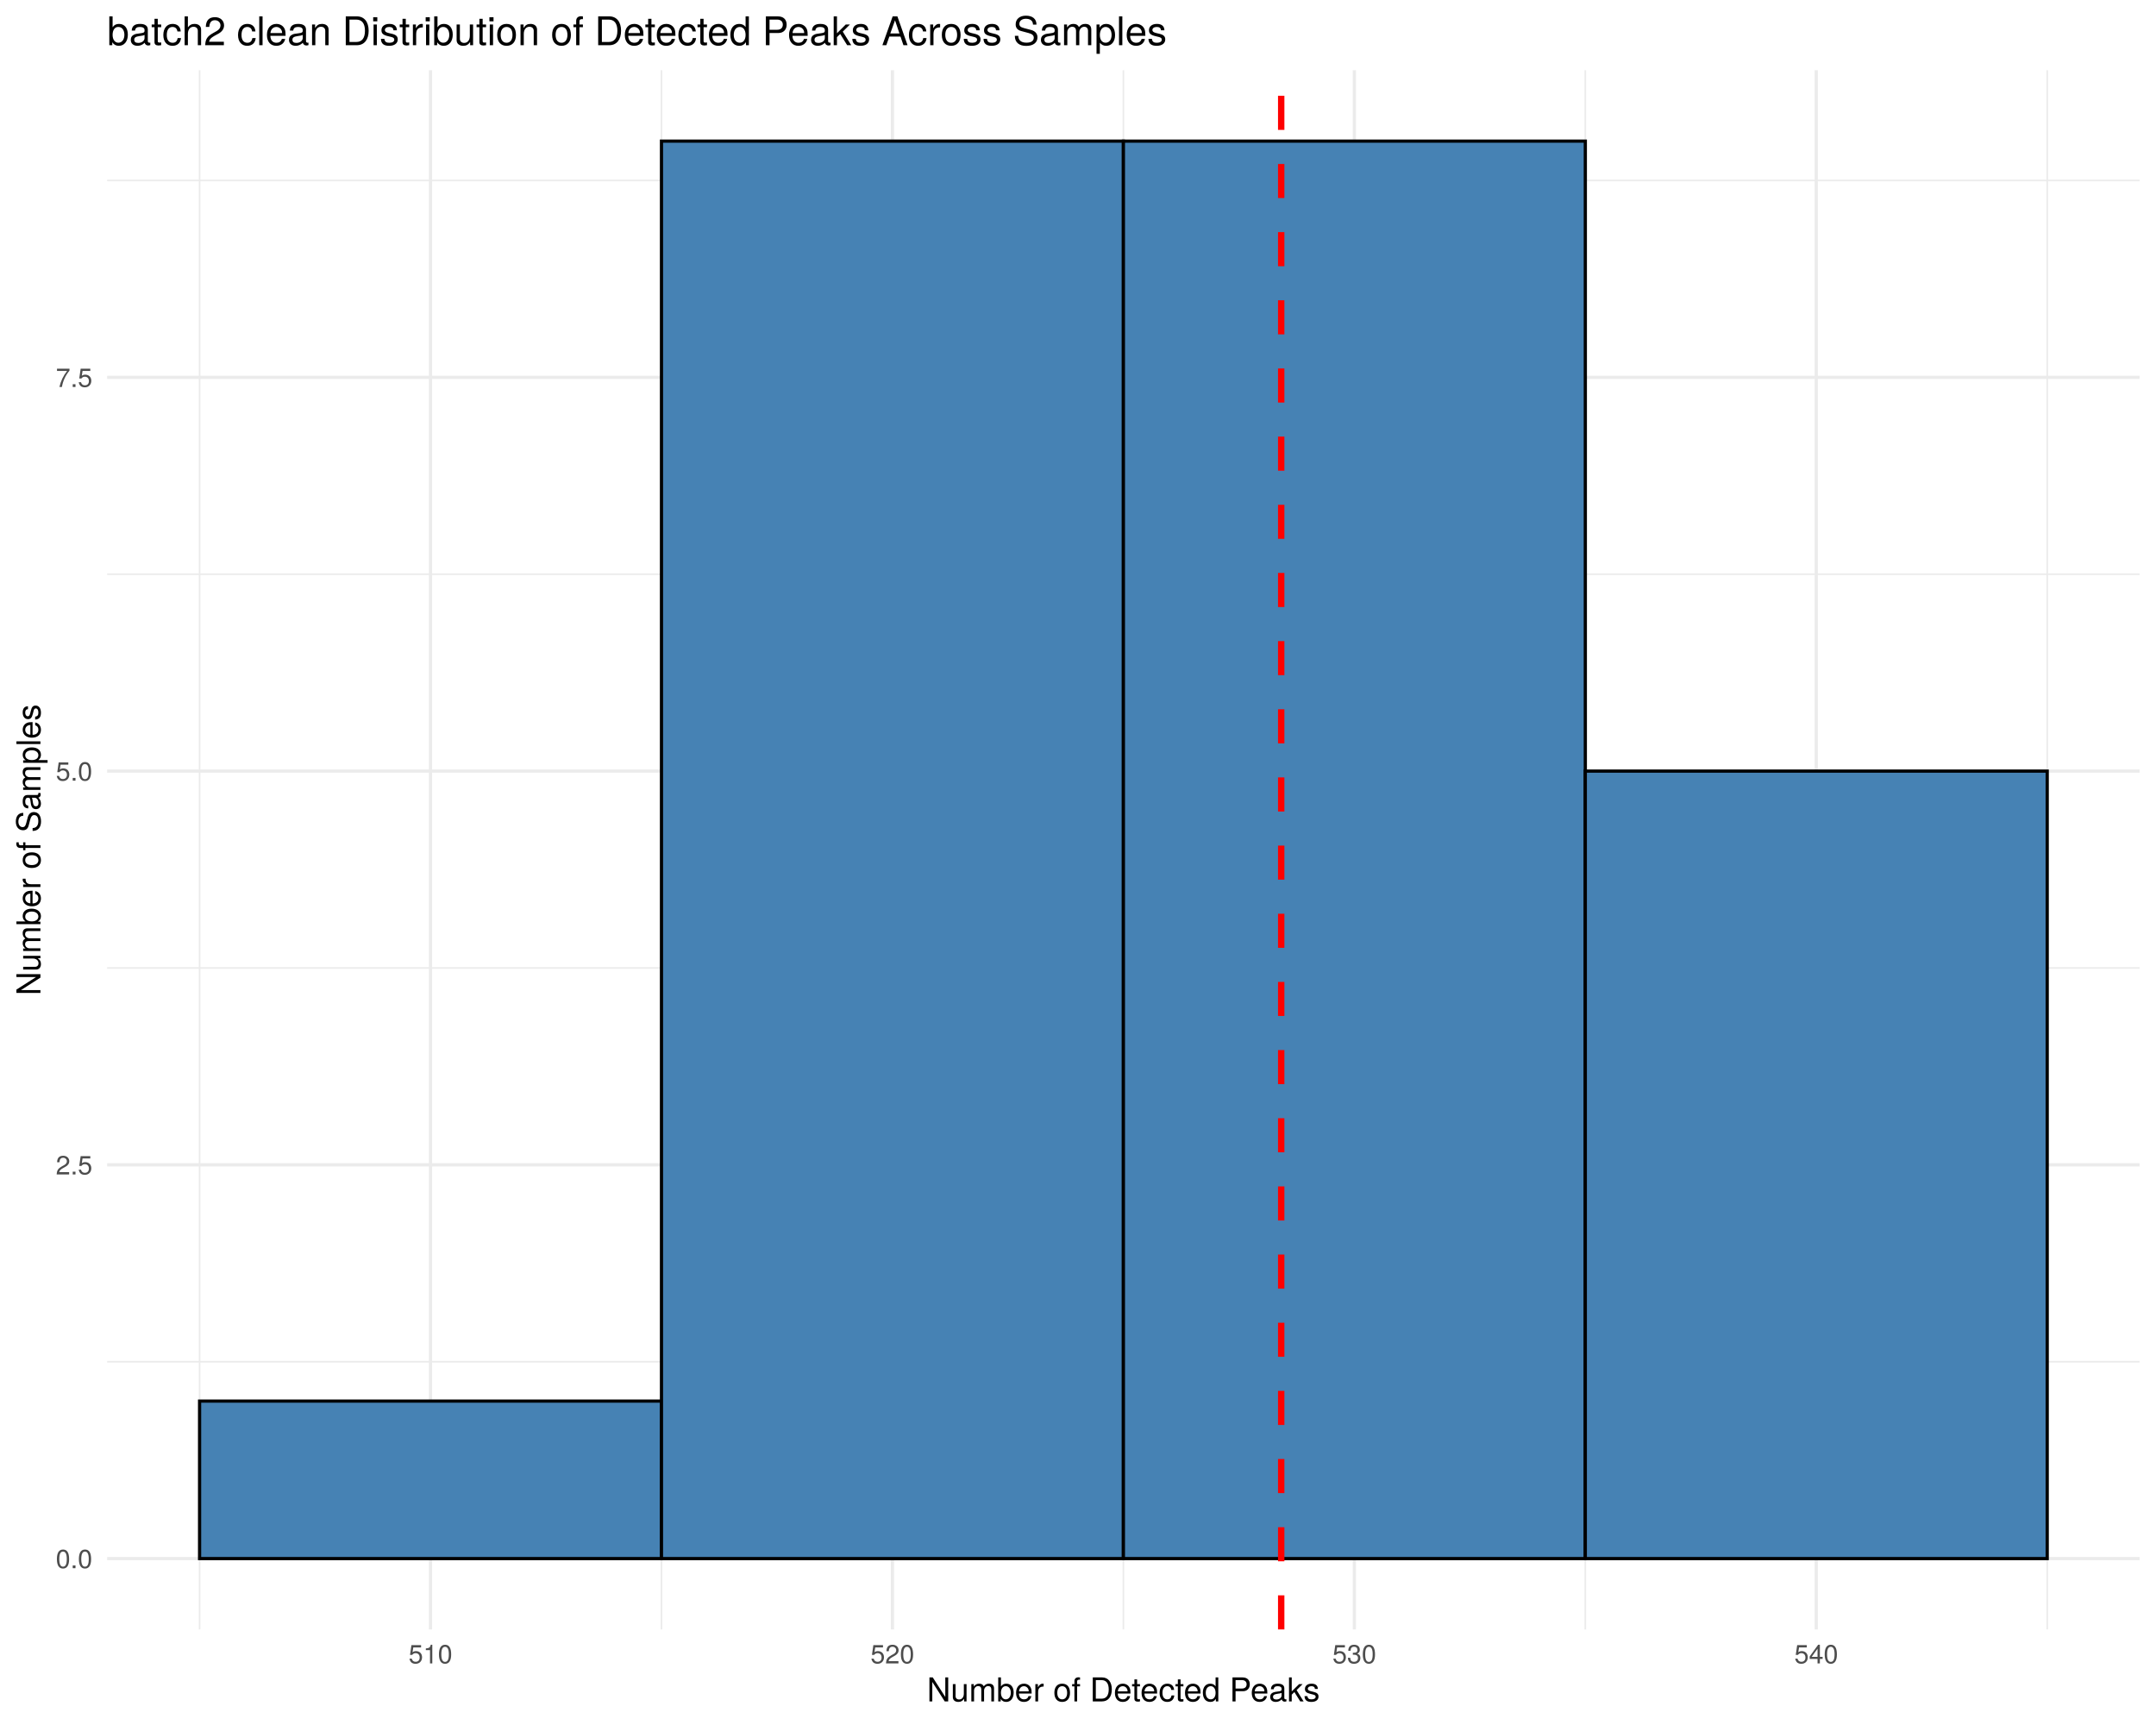
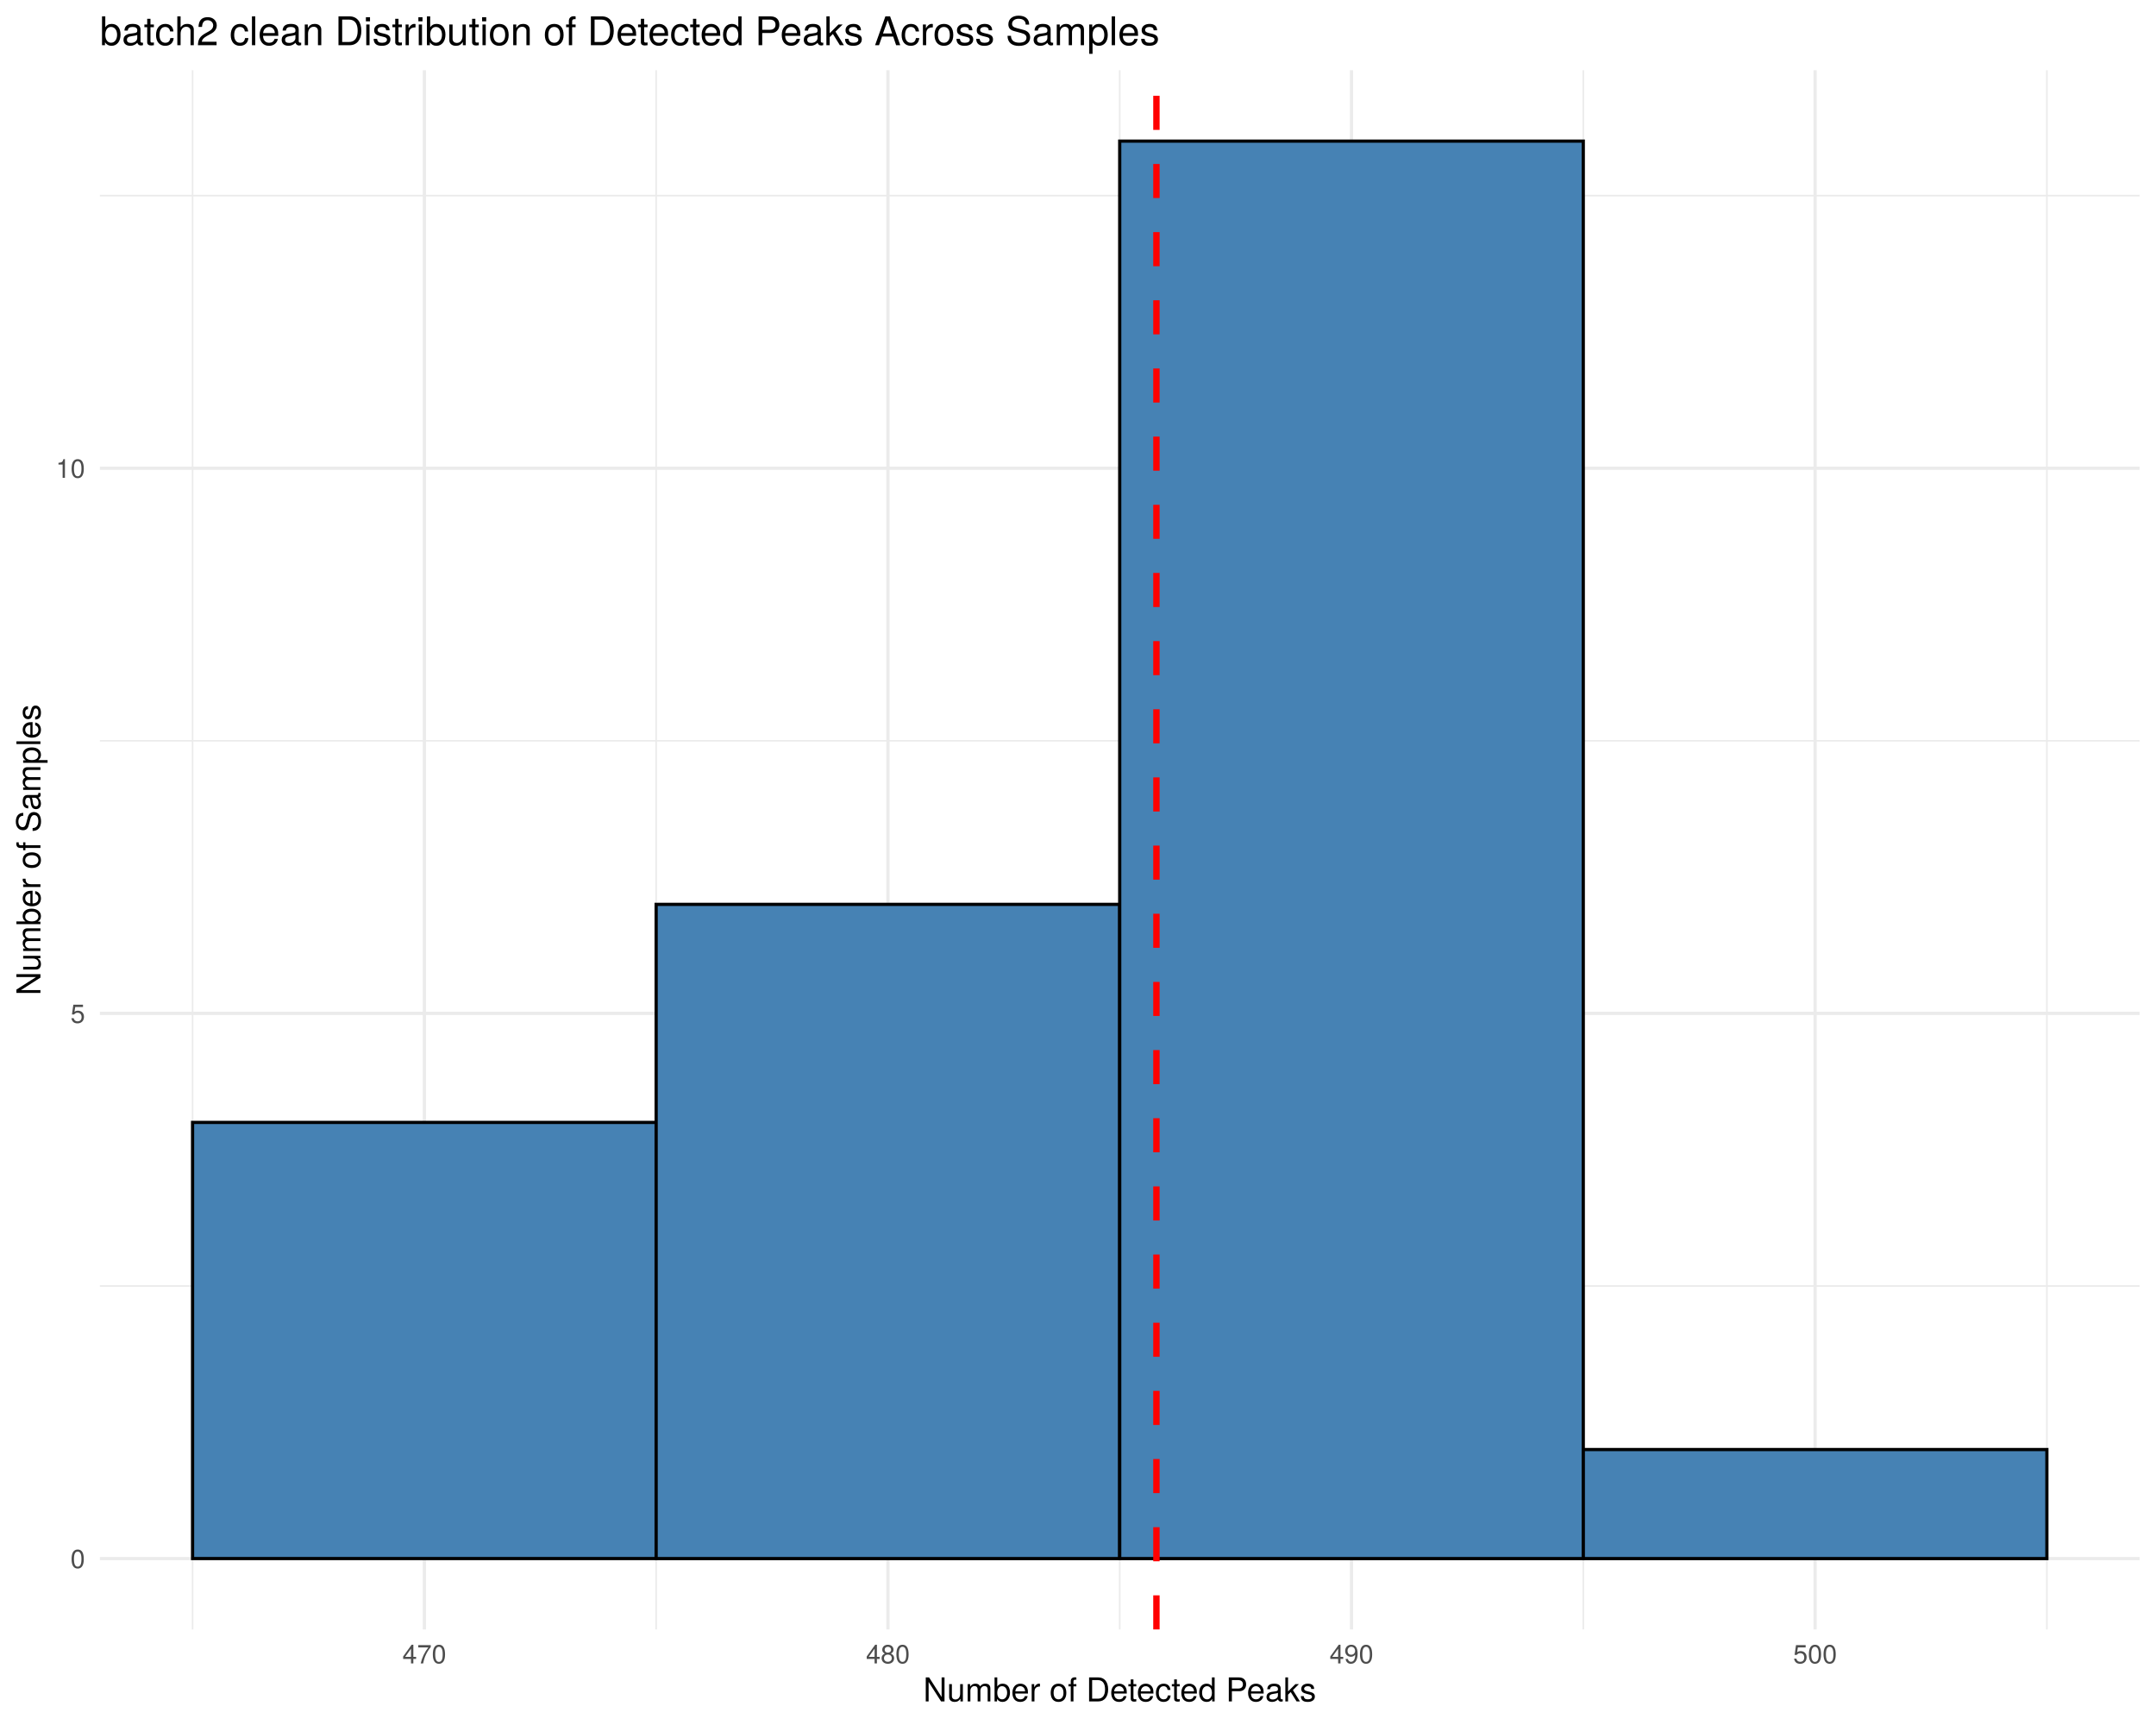
<svg xmlns="http://www.w3.org/2000/svg" class="svglite" width="720.00pt" height="576.00pt" viewBox="0 0 720.00 576.00">
  <defs>
    <style type="text/css">
    .svglite line, .svglite polyline, .svglite polygon, .svglite path, .svglite rect, .svglite circle {
      fill: none;
      stroke: #000000;
      stroke-linecap: round;
      stroke-linejoin: round;
      stroke-miterlimit: 10.00;
    }
    .svglite text {
      white-space: pre;
    }
  </style>
  </defs>
  <rect width="100%" height="100%" style="stroke: none; fill: none;" />
  <defs>
    <clipPath id="cpMC4wMHw3MjAuMDB8MC4wMHw1NzYuMDA=">
      <rect x="0.00" y="0.00" width="720.00" height="576.00" />
    </clipPath>
  </defs>
  <g clip-path="url(#cpMC4wMHw3MjAuMDB8MC4wMHw1NzYuMDA=)">
</g>
  <defs>
-     <clipPath id="cpMzUuNzl8NzE0LjUyfDIzLjQ1fDU0NC4wOQ==">
-       <rect x="35.79" y="23.45" width="678.73" height="520.64" />
+     <clipPath id="cpMzMuMzV8NzE0LjUyfDIzLjQ1fDU0NC4wOQ==">
+       <rect x="33.35" y="23.45" width="681.17" height="520.64" />
    </clipPath>
  </defs>
-   <g clip-path="url(#cpMzUuNzl8NzE0LjUyfDIzLjQ1fDU0NC4wOQ==)">
-     <polyline points="35.79,454.69 714.52,454.69 " style="stroke-width: 0.53; stroke: #EBEBEB; stroke-linecap: butt;" />
-     <polyline points="35.79,323.21 714.52,323.21 " style="stroke-width: 0.53; stroke: #EBEBEB; stroke-linecap: butt;" />
-     <polyline points="35.79,191.74 714.52,191.74 " style="stroke-width: 0.53; stroke: #EBEBEB; stroke-linecap: butt;" />
-     <polyline points="35.79,60.26 714.52,60.26 " style="stroke-width: 0.53; stroke: #EBEBEB; stroke-linecap: butt;" />
-     <polyline points="66.65,544.09 66.65,23.45 " style="stroke-width: 0.53; stroke: #EBEBEB; stroke-linecap: butt;" />
-     <polyline points="220.90,544.09 220.90,23.45 " style="stroke-width: 0.53; stroke: #EBEBEB; stroke-linecap: butt;" />
-     <polyline points="375.16,544.09 375.16,23.45 " style="stroke-width: 0.53; stroke: #EBEBEB; stroke-linecap: butt;" />
-     <polyline points="529.41,544.09 529.41,23.45 " style="stroke-width: 0.53; stroke: #EBEBEB; stroke-linecap: butt;" />
-     <polyline points="683.67,544.09 683.67,23.45 " style="stroke-width: 0.53; stroke: #EBEBEB; stroke-linecap: butt;" />
-     <polyline points="35.79,520.43 714.52,520.43 " style="stroke-width: 1.07; stroke: #EBEBEB; stroke-linecap: butt;" />
-     <polyline points="35.79,388.95 714.52,388.95 " style="stroke-width: 1.07; stroke: #EBEBEB; stroke-linecap: butt;" />
-     <polyline points="35.79,257.48 714.52,257.48 " style="stroke-width: 1.07; stroke: #EBEBEB; stroke-linecap: butt;" />
-     <polyline points="35.79,126.00 714.52,126.00 " style="stroke-width: 1.07; stroke: #EBEBEB; stroke-linecap: butt;" />
-     <polyline points="143.77,544.09 143.77,23.45 " style="stroke-width: 1.07; stroke: #EBEBEB; stroke-linecap: butt;" />
-     <polyline points="298.03,544.09 298.03,23.45 " style="stroke-width: 1.07; stroke: #EBEBEB; stroke-linecap: butt;" />
-     <polyline points="452.29,544.09 452.29,23.45 " style="stroke-width: 1.07; stroke: #EBEBEB; stroke-linecap: butt;" />
-     <polyline points="606.54,544.09 606.54,23.45 " style="stroke-width: 1.07; stroke: #EBEBEB; stroke-linecap: butt;" />
-     <rect x="66.65" y="467.84" width="154.26" height="52.59" style="stroke-width: 1.07; stroke-linecap: butt; stroke-linejoin: miter; fill: #4682B4;" />
-     <rect x="220.90" y="47.12" width="154.26" height="473.31" style="stroke-width: 1.07; stroke-linecap: butt; stroke-linejoin: miter; fill: #4682B4;" />
-     <rect x="375.16" y="47.12" width="154.26" height="473.31" style="stroke-width: 1.07; stroke-linecap: butt; stroke-linejoin: miter; fill: #4682B4;" />
-     <rect x="529.41" y="257.48" width="154.26" height="262.95" style="stroke-width: 1.07; stroke-linecap: butt; stroke-linejoin: miter; fill: #4682B4;" />
-     <line x1="427.86" y1="544.09" x2="427.86" y2="23.45" style="stroke-width: 2.13; stroke: #FF0000; stroke-dasharray: 11.38,11.38; stroke-linecap: butt;" />
+   <g clip-path="url(#cpMzMuMzV8NzE0LjUyfDIzLjQ1fDU0NC4wOQ==)">
+     <polyline points="33.35,429.41 714.52,429.41 " style="stroke-width: 0.53; stroke: #EBEBEB; stroke-linecap: butt;" />
+     <polyline points="33.35,247.36 714.52,247.36 " style="stroke-width: 0.53; stroke: #EBEBEB; stroke-linecap: butt;" />
+     <polyline points="33.35,65.32 714.52,65.32 " style="stroke-width: 0.53; stroke: #EBEBEB; stroke-linecap: butt;" />
+     <polyline points="64.31,544.09 64.31,23.45 " style="stroke-width: 0.53; stroke: #EBEBEB; stroke-linecap: butt;" />
+     <polyline points="219.12,544.09 219.12,23.45 " style="stroke-width: 0.53; stroke: #EBEBEB; stroke-linecap: butt;" />
+     <polyline points="373.93,544.09 373.93,23.45 " style="stroke-width: 0.53; stroke: #EBEBEB; stroke-linecap: butt;" />
+     <polyline points="528.75,544.09 528.75,23.45 " style="stroke-width: 0.53; stroke: #EBEBEB; stroke-linecap: butt;" />
+     <polyline points="683.56,544.09 683.56,23.45 " style="stroke-width: 0.53; stroke: #EBEBEB; stroke-linecap: butt;" />
+     <polyline points="33.35,520.43 714.52,520.43 " style="stroke-width: 1.07; stroke: #EBEBEB; stroke-linecap: butt;" />
+     <polyline points="33.35,338.38 714.52,338.38 " style="stroke-width: 1.07; stroke: #EBEBEB; stroke-linecap: butt;" />
+     <polyline points="33.35,156.34 714.52,156.34 " style="stroke-width: 1.07; stroke: #EBEBEB; stroke-linecap: butt;" />
+     <polyline points="141.72,544.09 141.72,23.45 " style="stroke-width: 1.07; stroke: #EBEBEB; stroke-linecap: butt;" />
+     <polyline points="296.53,544.09 296.53,23.45 " style="stroke-width: 1.07; stroke: #EBEBEB; stroke-linecap: butt;" />
+     <polyline points="451.34,544.09 451.34,23.45 " style="stroke-width: 1.07; stroke: #EBEBEB; stroke-linecap: butt;" />
+     <polyline points="606.15,544.09 606.15,23.45 " style="stroke-width: 1.07; stroke: #EBEBEB; stroke-linecap: butt;" />
+     <rect x="64.31" y="374.79" width="154.81" height="145.63" style="stroke-width: 1.07; stroke-linecap: butt; stroke-linejoin: miter; fill: #4682B4;" />
+     <rect x="219.12" y="301.98" width="154.81" height="218.45" style="stroke-width: 1.07; stroke-linecap: butt; stroke-linejoin: miter; fill: #4682B4;" />
+     <rect x="373.93" y="47.12" width="154.81" height="473.31" style="stroke-width: 1.07; stroke-linecap: butt; stroke-linejoin: miter; fill: #4682B4;" />
+     <rect x="528.75" y="484.02" width="154.81" height="36.41" style="stroke-width: 1.07; stroke-linecap: butt; stroke-linejoin: miter; fill: #4682B4;" />
+     <line x1="386.19" y1="544.09" x2="386.19" y2="23.45" style="stroke-width: 2.13; stroke: #FF0000; stroke-dasharray: 11.38,11.38; stroke-linecap: butt;" />
  </g>
  <g clip-path="url(#cpMC4wMHw3MjAuMDB8MC4wMHw1NzYuMDA=)">
-     <text x="30.86" y="523.64" text-anchor="end" style="font-size: 8.80px; font-weight: 0;fill: #4D4D4D; font-family: &quot;TeX Gyre Heros&quot;;" textLength="12.23px" lengthAdjust="spacingAndGlyphs">0.0</text>
-     <text x="30.86" y="392.16" text-anchor="end" style="font-size: 8.80px; font-weight: 0;fill: #4D4D4D; font-family: &quot;TeX Gyre Heros&quot;;" textLength="12.23px" lengthAdjust="spacingAndGlyphs">2.5</text>
-     <text x="30.86" y="260.68" text-anchor="end" style="font-size: 8.80px; font-weight: 0;fill: #4D4D4D; font-family: &quot;TeX Gyre Heros&quot;;" textLength="12.23px" lengthAdjust="spacingAndGlyphs">5.0</text>
-     <text x="30.86" y="129.21" text-anchor="end" style="font-size: 8.80px; font-weight: 0;fill: #4D4D4D; font-family: &quot;TeX Gyre Heros&quot;;" textLength="12.23px" lengthAdjust="spacingAndGlyphs">7.5</text>
-     <text x="143.77" y="555.44" text-anchor="middle" style="font-size: 8.80px; font-weight: 0;fill: #4D4D4D; font-family: &quot;TeX Gyre Heros&quot;;" textLength="14.67px" lengthAdjust="spacingAndGlyphs">510</text>
-     <text x="298.03" y="555.44" text-anchor="middle" style="font-size: 8.80px; font-weight: 0;fill: #4D4D4D; font-family: &quot;TeX Gyre Heros&quot;;" textLength="14.67px" lengthAdjust="spacingAndGlyphs">520</text>
-     <text x="452.29" y="555.44" text-anchor="middle" style="font-size: 8.80px; font-weight: 0;fill: #4D4D4D; font-family: &quot;TeX Gyre Heros&quot;;" textLength="14.67px" lengthAdjust="spacingAndGlyphs">530</text>
-     <text x="606.54" y="555.44" text-anchor="middle" style="font-size: 8.80px; font-weight: 0;fill: #4D4D4D; font-family: &quot;TeX Gyre Heros&quot;;" textLength="14.67px" lengthAdjust="spacingAndGlyphs">540</text>
-     <text x="375.16" y="568.12" text-anchor="middle" style="font-size: 11.00px; font-weight: 0; font-family: &quot;TeX Gyre Heros&quot;;" textLength="132.04px" lengthAdjust="spacingAndGlyphs">Number of Detected Peaks</text>
+     <text x="28.42" y="523.64" text-anchor="end" style="font-size: 8.80px; font-weight: 0;fill: #4D4D4D; font-family: &quot;TeX Gyre Heros&quot;;" textLength="4.89px" lengthAdjust="spacingAndGlyphs">0</text>
+     <text x="28.42" y="341.59" text-anchor="end" style="font-size: 8.80px; font-weight: 0;fill: #4D4D4D; font-family: &quot;TeX Gyre Heros&quot;;" textLength="4.89px" lengthAdjust="spacingAndGlyphs">5</text>
+     <text x="28.42" y="159.55" text-anchor="end" style="font-size: 8.80px; font-weight: 0;fill: #4D4D4D; font-family: &quot;TeX Gyre Heros&quot;;" textLength="9.78px" lengthAdjust="spacingAndGlyphs">10</text>
+     <text x="141.72" y="555.44" text-anchor="middle" style="font-size: 8.80px; font-weight: 0;fill: #4D4D4D; font-family: &quot;TeX Gyre Heros&quot;;" textLength="14.67px" lengthAdjust="spacingAndGlyphs">470</text>
+     <text x="296.53" y="555.44" text-anchor="middle" style="font-size: 8.80px; font-weight: 0;fill: #4D4D4D; font-family: &quot;TeX Gyre Heros&quot;;" textLength="14.67px" lengthAdjust="spacingAndGlyphs">480</text>
+     <text x="451.34" y="555.44" text-anchor="middle" style="font-size: 8.80px; font-weight: 0;fill: #4D4D4D; font-family: &quot;TeX Gyre Heros&quot;;" textLength="14.67px" lengthAdjust="spacingAndGlyphs">490</text>
+     <text x="606.15" y="555.44" text-anchor="middle" style="font-size: 8.80px; font-weight: 0;fill: #4D4D4D; font-family: &quot;TeX Gyre Heros&quot;;" textLength="14.67px" lengthAdjust="spacingAndGlyphs">500</text>
+     <text x="373.93" y="568.12" text-anchor="middle" style="font-size: 11.00px; font-weight: 0; font-family: &quot;TeX Gyre Heros&quot;;" textLength="132.04px" lengthAdjust="spacingAndGlyphs">Number of Detected Peaks</text>
    <text transform="translate(13.50,283.77) rotate(-90)" text-anchor="middle" style="font-size: 11.00px; font-weight: 0; font-family: &quot;TeX Gyre Heros&quot;;" textLength="97.19px" lengthAdjust="spacingAndGlyphs">Number of Samples</text>
-     <text x="35.79" y="15.09" style="font-size: 13.20px; font-weight: 0; font-family: &quot;TeX Gyre Heros&quot;;" textLength="354.70px" lengthAdjust="spacingAndGlyphs">batch2 clean Distribution of Detected Peaks Across Samples</text>
+     <text x="33.35" y="15.09" style="font-size: 13.20px; font-weight: 0; font-family: &quot;TeX Gyre Heros&quot;;" textLength="354.70px" lengthAdjust="spacingAndGlyphs">batch2 clean Distribution of Detected Peaks Across Samples</text>
  </g>
</svg>
